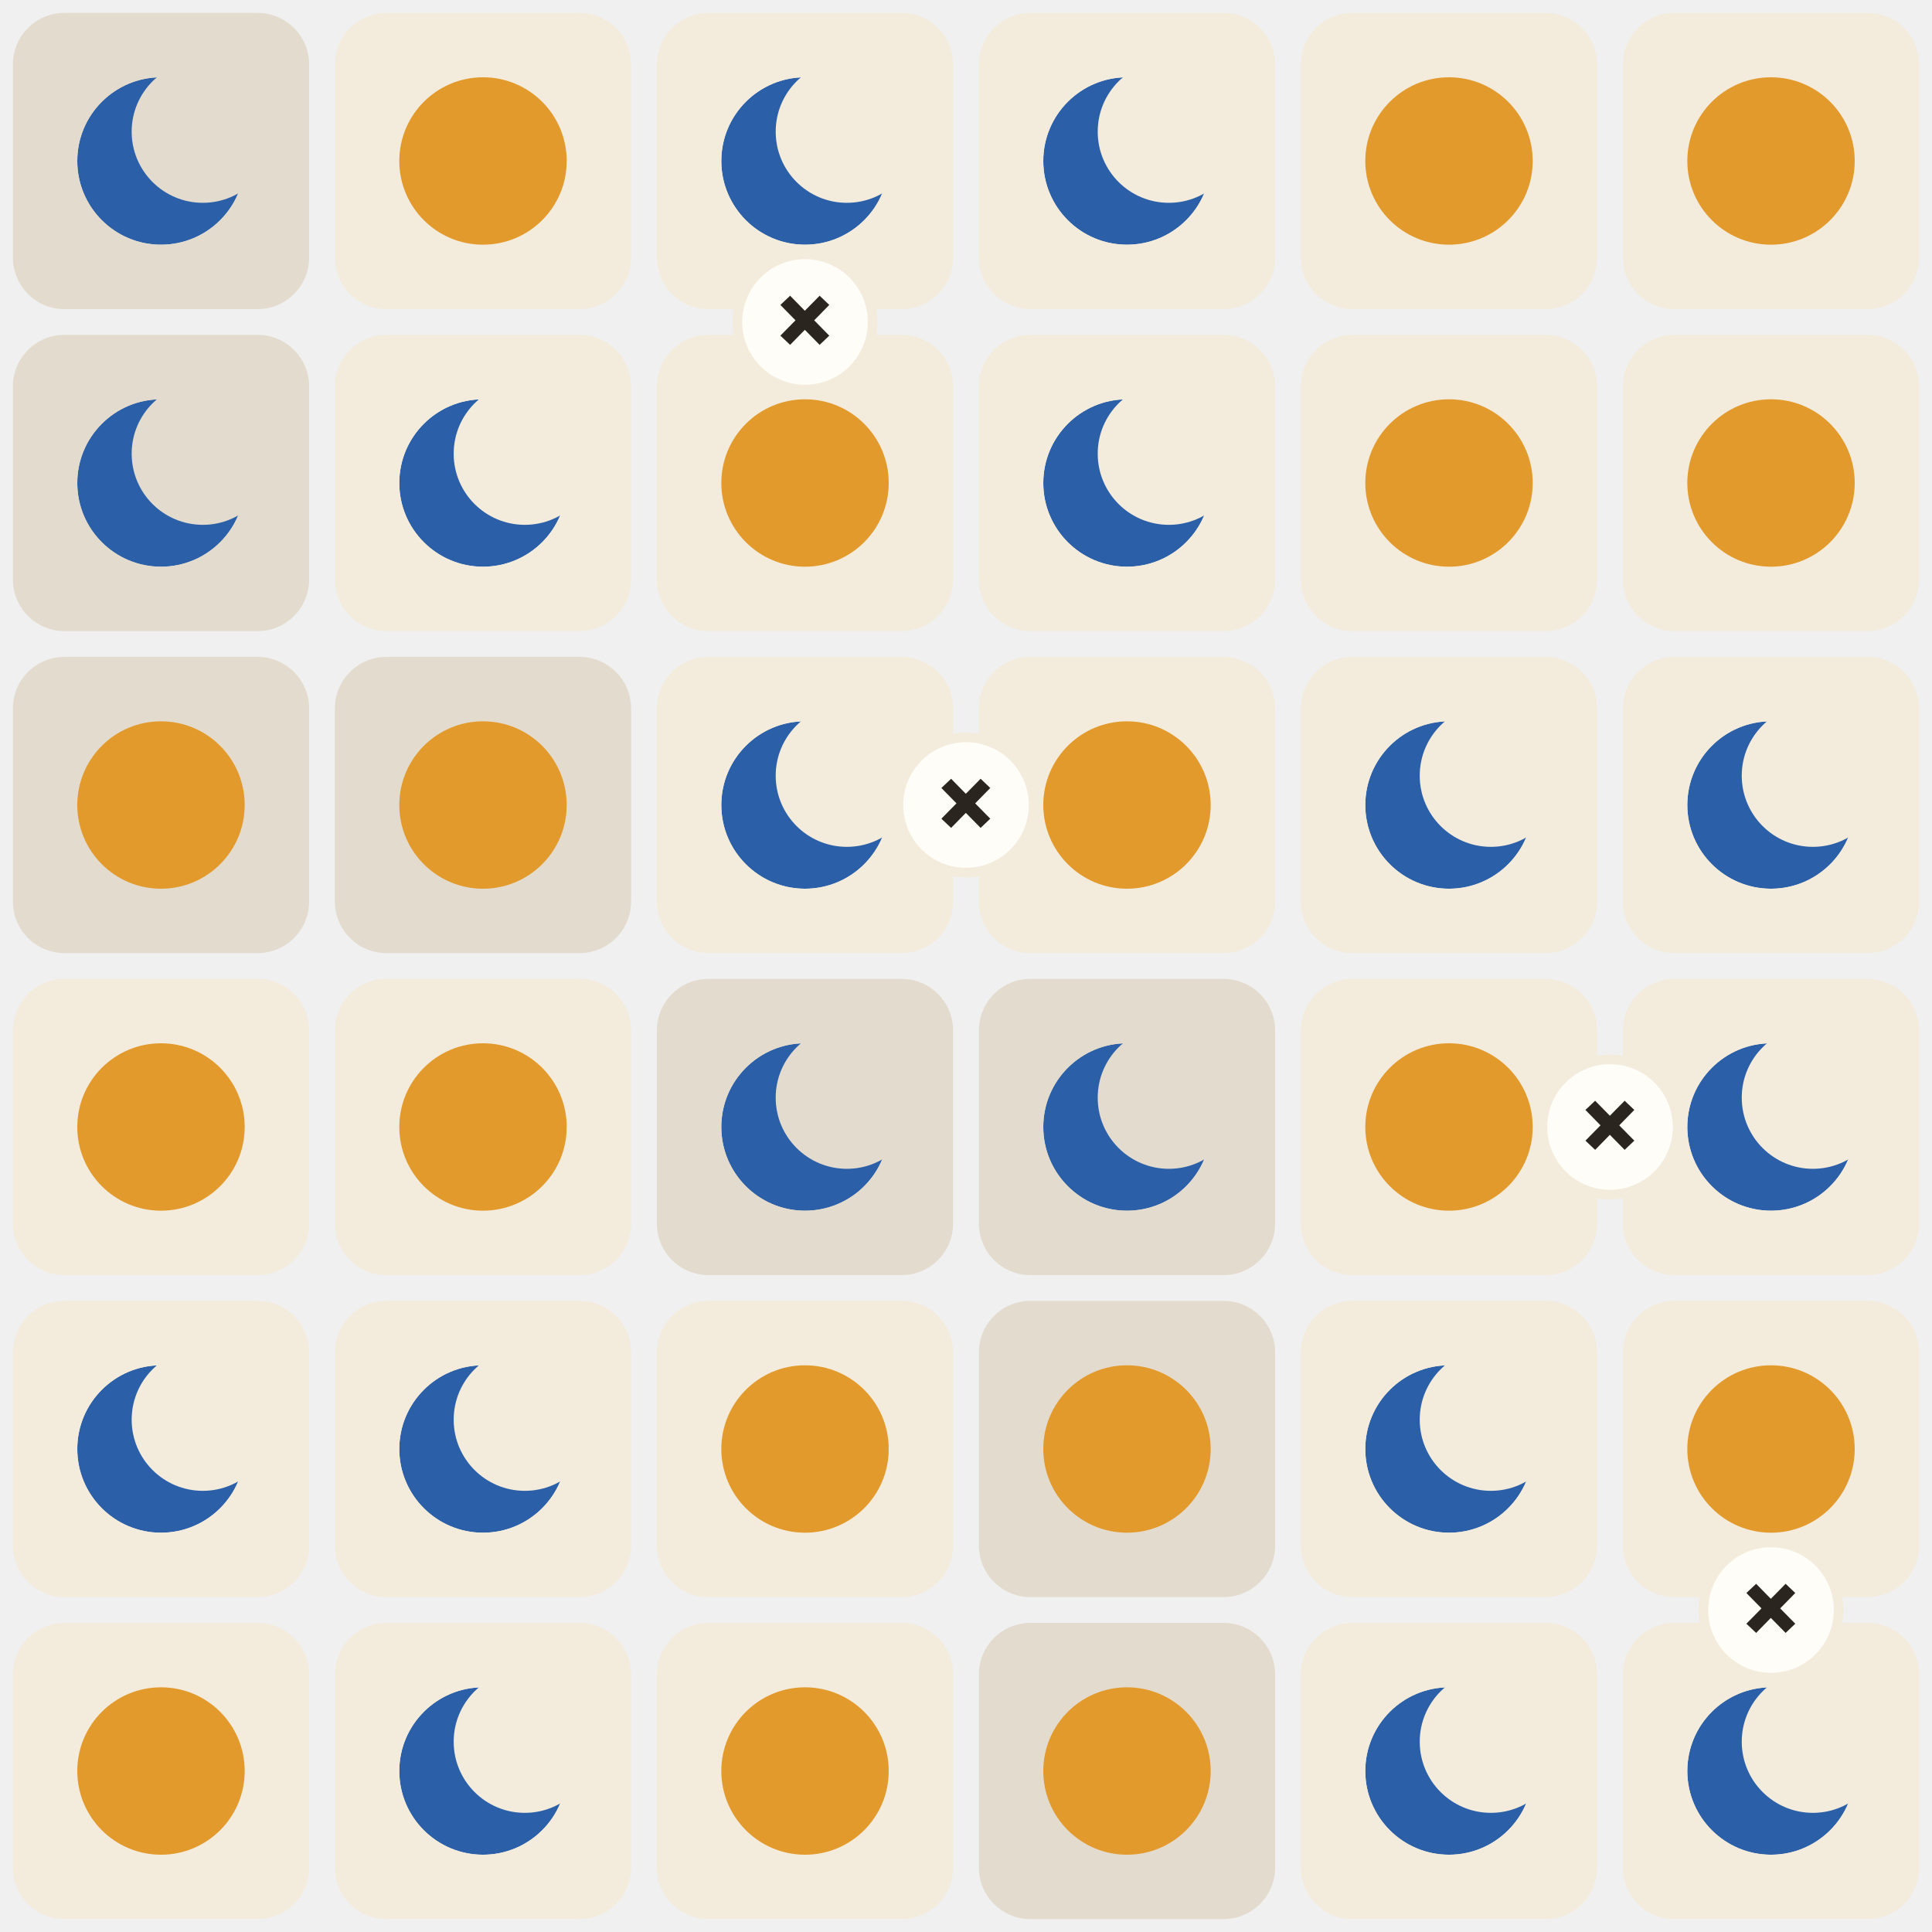
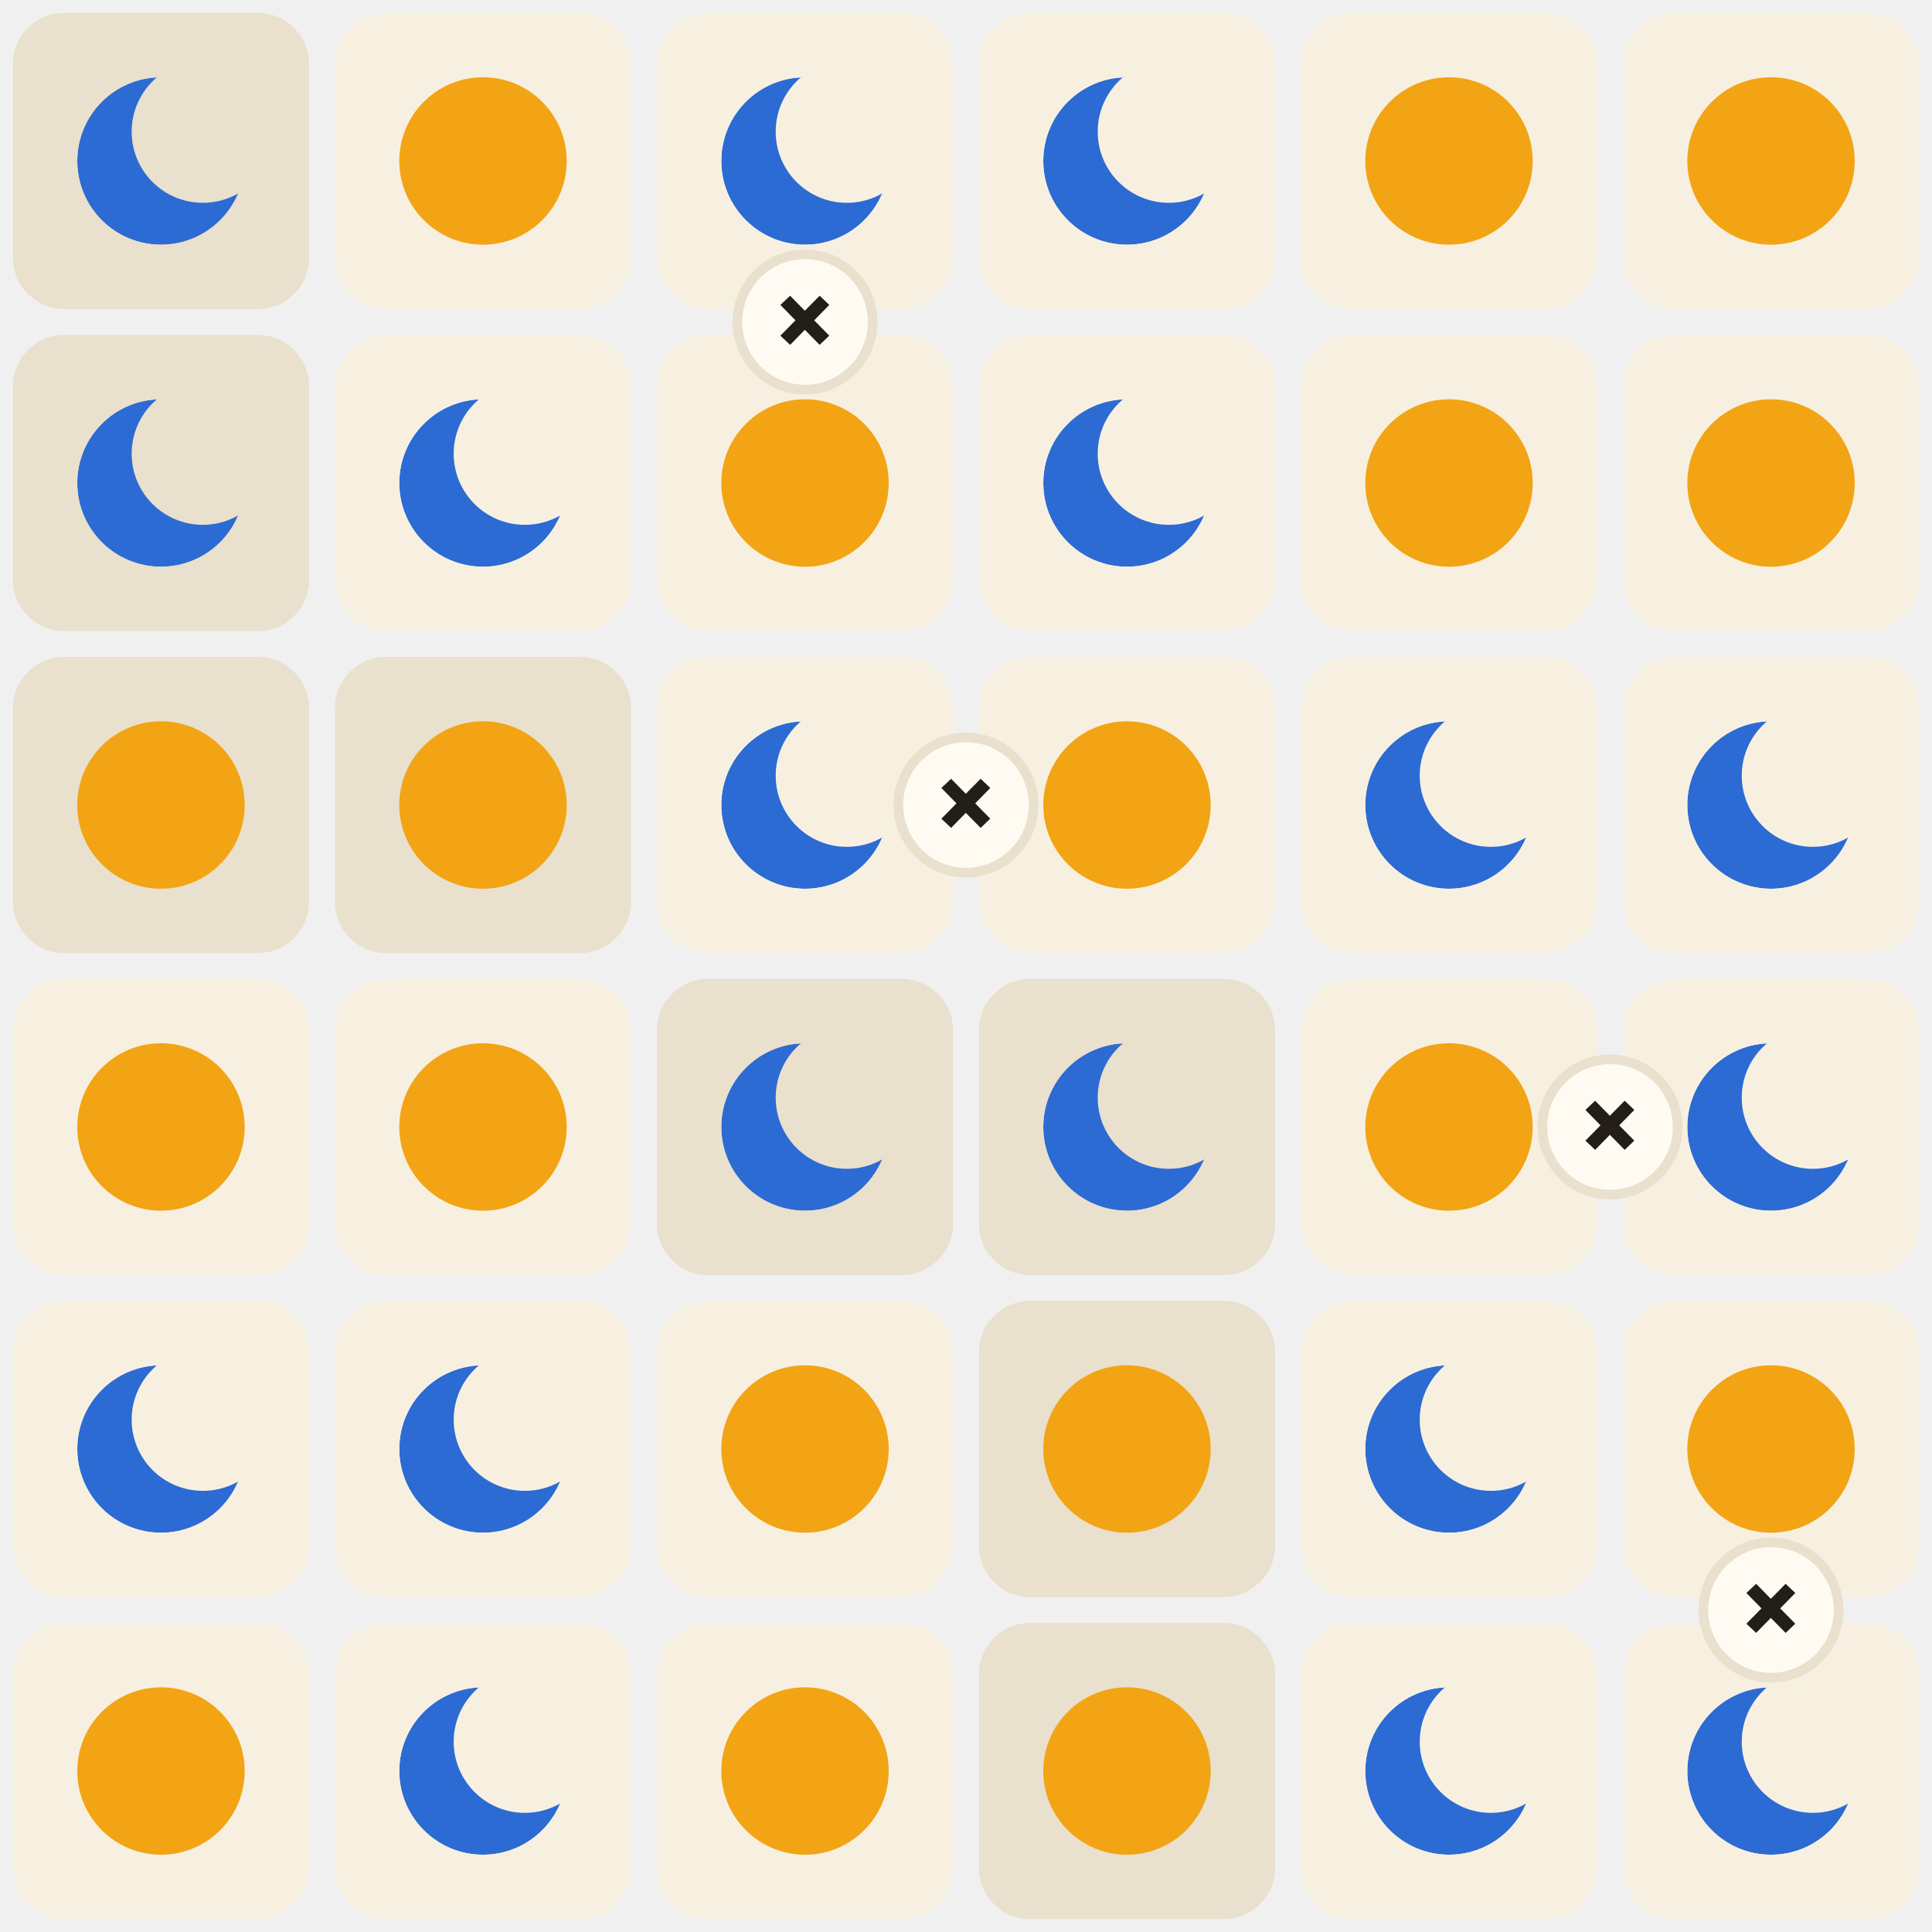
<svg xmlns="http://www.w3.org/2000/svg" viewBox="0 0 400 400" role="img" aria-label="Tango: balanced suns and moons, following the = and × clues">
-   <rect x="2.67" y="2.67" width="61.33" height="61.33" rx="10.67" fill="#e3dcce" />
-   <rect x="69.33" y="2.67" width="61.33" height="61.33" rx="10.67" fill="#F3ECDD" />
-   <rect x="136" y="2.67" width="61.33" height="61.33" rx="10.67" fill="#F3ECDD" />
-   <rect x="202.67" y="2.67" width="61.33" height="61.33" rx="10.67" fill="#F3ECDD" />
-   <rect x="269.33" y="2.67" width="61.33" height="61.33" rx="10.67" fill="#F3ECDD" />
-   <rect x="336" y="2.67" width="61.33" height="61.33" rx="10.67" fill="#F3ECDD" />
-   <rect x="2.67" y="69.33" width="61.33" height="61.33" rx="10.67" fill="#e3dcce" />
-   <rect x="69.33" y="69.33" width="61.33" height="61.33" rx="10.67" fill="#F3ECDD" />
-   <rect x="136" y="69.33" width="61.33" height="61.33" rx="10.67" fill="#F3ECDD" />
-   <rect x="202.67" y="69.33" width="61.33" height="61.33" rx="10.67" fill="#F3ECDD" />
-   <rect x="269.33" y="69.33" width="61.33" height="61.33" rx="10.67" fill="#F3ECDD" />
-   <rect x="336" y="69.33" width="61.33" height="61.33" rx="10.67" fill="#F3ECDD" />
-   <rect x="2.67" y="136" width="61.33" height="61.33" rx="10.67" fill="#e3dcce" />
-   <rect x="69.33" y="136" width="61.33" height="61.33" rx="10.67" fill="#e3dcce" />
-   <rect x="136" y="136" width="61.33" height="61.33" rx="10.67" fill="#F3ECDD" />
-   <rect x="202.67" y="136" width="61.33" height="61.33" rx="10.67" fill="#F3ECDD" />
-   <rect x="269.33" y="136" width="61.33" height="61.33" rx="10.67" fill="#F3ECDD" />
-   <rect x="336" y="136" width="61.33" height="61.33" rx="10.67" fill="#F3ECDD" />
-   <rect x="2.67" y="202.67" width="61.33" height="61.33" rx="10.67" fill="#F3ECDD" />
-   <rect x="69.33" y="202.67" width="61.33" height="61.33" rx="10.67" fill="#F3ECDD" />
-   <rect x="136" y="202.67" width="61.33" height="61.33" rx="10.67" fill="#e3dcce" />
-   <rect x="202.67" y="202.67" width="61.33" height="61.33" rx="10.67" fill="#e3dcce" />
-   <rect x="269.33" y="202.67" width="61.33" height="61.33" rx="10.67" fill="#F3ECDD" />
-   <rect x="336" y="202.67" width="61.33" height="61.33" rx="10.67" fill="#F3ECDD" />
-   <rect x="2.67" y="269.33" width="61.33" height="61.33" rx="10.67" fill="#F3ECDD" />
-   <rect x="69.33" y="269.33" width="61.33" height="61.33" rx="10.67" fill="#F3ECDD" />
-   <rect x="136" y="269.33" width="61.33" height="61.33" rx="10.67" fill="#F3ECDD" />
-   <rect x="202.67" y="269.33" width="61.33" height="61.33" rx="10.67" fill="#e3dcce" />
-   <rect x="269.33" y="269.33" width="61.33" height="61.33" rx="10.67" fill="#F3ECDD" />
-   <rect x="336" y="269.33" width="61.33" height="61.33" rx="10.67" fill="#F3ECDD" />
-   <rect x="2.67" y="336" width="61.33" height="61.33" rx="10.67" fill="#F3ECDD" />
-   <rect x="69.33" y="336" width="61.33" height="61.33" rx="10.67" fill="#F3ECDD" />
-   <rect x="136" y="336" width="61.33" height="61.33" rx="10.67" fill="#F3ECDD" />
-   <rect x="202.67" y="336" width="61.33" height="61.33" rx="10.67" fill="#e3dcce" />
-   <rect x="269.33" y="336" width="61.33" height="61.33" rx="10.67" fill="#F3ECDD" />
-   <rect x="336" y="336" width="61.33" height="61.33" rx="10.67" fill="#F3ECDD" />
+   <rect x="2.67" y="2.67" width="61.33" height="61.33" rx="10.67" fill="#E9E0CD" />
+   <rect x="69.33" y="2.67" width="61.33" height="61.33" rx="10.67" fill="#F7F0E1" />
+   <rect x="136" y="2.67" width="61.33" height="61.33" rx="10.67" fill="#F7F0E1" />
+   <rect x="202.67" y="2.67" width="61.33" height="61.33" rx="10.67" fill="#F7F0E1" />
+   <rect x="269.33" y="2.67" width="61.33" height="61.33" rx="10.67" fill="#F7F0E1" />
+   <rect x="336" y="2.67" width="61.33" height="61.33" rx="10.67" fill="#F7F0E1" />
+   <rect x="2.67" y="69.33" width="61.33" height="61.33" rx="10.67" fill="#E9E0CD" />
+   <rect x="69.33" y="69.33" width="61.33" height="61.33" rx="10.67" fill="#F7F0E1" />
+   <rect x="136" y="69.33" width="61.33" height="61.33" rx="10.67" fill="#F7F0E1" />
+   <rect x="202.67" y="69.33" width="61.33" height="61.33" rx="10.67" fill="#F7F0E1" />
+   <rect x="269.33" y="69.33" width="61.33" height="61.33" rx="10.67" fill="#F7F0E1" />
+   <rect x="336" y="69.33" width="61.33" height="61.33" rx="10.67" fill="#F7F0E1" />
+   <rect x="2.67" y="136" width="61.33" height="61.33" rx="10.67" fill="#E9E0CD" />
+   <rect x="69.33" y="136" width="61.33" height="61.33" rx="10.67" fill="#E9E0CD" />
+   <rect x="136" y="136" width="61.33" height="61.33" rx="10.67" fill="#F7F0E1" />
+   <rect x="202.67" y="136" width="61.33" height="61.33" rx="10.67" fill="#F7F0E1" />
+   <rect x="269.33" y="136" width="61.33" height="61.33" rx="10.67" fill="#F7F0E1" />
+   <rect x="336" y="136" width="61.33" height="61.33" rx="10.67" fill="#F7F0E1" />
+   <rect x="2.67" y="202.67" width="61.33" height="61.33" rx="10.67" fill="#F7F0E1" />
+   <rect x="69.33" y="202.67" width="61.33" height="61.33" rx="10.67" fill="#F7F0E1" />
+   <rect x="136" y="202.67" width="61.33" height="61.33" rx="10.67" fill="#E9E0CD" />
+   <rect x="202.67" y="202.67" width="61.33" height="61.33" rx="10.67" fill="#E9E0CD" />
+   <rect x="269.33" y="202.67" width="61.33" height="61.33" rx="10.67" fill="#F7F0E1" />
+   <rect x="336" y="202.67" width="61.33" height="61.33" rx="10.67" fill="#F7F0E1" />
+   <rect x="2.67" y="269.33" width="61.33" height="61.33" rx="10.67" fill="#F7F0E1" />
+   <rect x="69.33" y="269.33" width="61.33" height="61.33" rx="10.67" fill="#F7F0E1" />
+   <rect x="136" y="269.33" width="61.33" height="61.33" rx="10.67" fill="#F7F0E1" />
+   <rect x="202.67" y="269.33" width="61.33" height="61.33" rx="10.67" fill="#E9E0CD" />
+   <rect x="269.33" y="269.33" width="61.33" height="61.33" rx="10.67" fill="#F7F0E1" />
+   <rect x="336" y="269.33" width="61.33" height="61.33" rx="10.67" fill="#F7F0E1" />
+   <rect x="2.67" y="336" width="61.33" height="61.33" rx="10.67" fill="#F7F0E1" />
+   <rect x="69.33" y="336" width="61.33" height="61.33" rx="10.67" fill="#F7F0E1" />
+   <rect x="136" y="336" width="61.33" height="61.33" rx="10.67" fill="#F7F0E1" />
+   <rect x="202.67" y="336" width="61.33" height="61.33" rx="10.67" fill="#E9E0CD" />
+   <rect x="269.33" y="336" width="61.33" height="61.33" rx="10.67" fill="#F7F0E1" />
+   <rect x="336" y="336" width="61.33" height="61.33" rx="10.67" fill="#F7F0E1" />
  <mask id="m0">
    <circle cx="33.33" cy="33.33" r="17.33" fill="#fff" />
    <circle cx="41.99" cy="27.26" r="14.73" fill="#000" />
  </mask>
-   <circle cx="33.33" cy="33.33" r="17.33" fill="#2B60A8" mask="url(#m0)" />
-   <circle cx="100" cy="33.33" r="17.33" fill="#E39A2D" />
+   <circle cx="33.33" cy="33.33" r="17.33" fill="#2C6BD3" mask="url(#m0)" />
+   <circle cx="100" cy="33.33" r="17.33" fill="#F2A414" />
  <mask id="m2">
    <circle cx="166.67" cy="33.33" r="17.33" fill="#fff" />
    <circle cx="175.33" cy="27.26" r="14.73" fill="#000" />
  </mask>
-   <circle cx="166.67" cy="33.33" r="17.33" fill="#2B60A8" mask="url(#m2)" />
+   <circle cx="166.67" cy="33.33" r="17.33" fill="#2C6BD3" mask="url(#m2)" />
  <mask id="m3">
    <circle cx="233.33" cy="33.33" r="17.33" fill="#fff" />
    <circle cx="242" cy="27.26" r="14.73" fill="#000" />
  </mask>
-   <circle cx="233.33" cy="33.33" r="17.33" fill="#2B60A8" mask="url(#m3)" />
-   <circle cx="300" cy="33.33" r="17.33" fill="#E39A2D" />
-   <circle cx="366.67" cy="33.33" r="17.33" fill="#E39A2D" />
+   <circle cx="233.33" cy="33.33" r="17.33" fill="#2C6BD3" mask="url(#m3)" />
+   <circle cx="300" cy="33.33" r="17.33" fill="#F2A414" />
+   <circle cx="366.67" cy="33.33" r="17.33" fill="#F2A414" />
  <mask id="m6">
    <circle cx="33.33" cy="100" r="17.33" fill="#fff" />
    <circle cx="41.99" cy="93.93" r="14.73" fill="#000" />
  </mask>
-   <circle cx="33.33" cy="100" r="17.33" fill="#2B60A8" mask="url(#m6)" />
+   <circle cx="33.33" cy="100" r="17.33" fill="#2C6BD3" mask="url(#m6)" />
  <mask id="m7">
    <circle cx="100" cy="100" r="17.33" fill="#fff" />
    <circle cx="108.66" cy="93.93" r="14.73" fill="#000" />
  </mask>
-   <circle cx="100" cy="100" r="17.33" fill="#2B60A8" mask="url(#m7)" />
-   <circle cx="166.67" cy="100" r="17.33" fill="#E39A2D" />
+   <circle cx="100" cy="100" r="17.33" fill="#2C6BD3" mask="url(#m7)" />
+   <circle cx="166.67" cy="100" r="17.33" fill="#F2A414" />
  <mask id="m9">
    <circle cx="233.33" cy="100" r="17.33" fill="#fff" />
    <circle cx="242" cy="93.93" r="14.73" fill="#000" />
  </mask>
-   <circle cx="233.33" cy="100" r="17.33" fill="#2B60A8" mask="url(#m9)" />
-   <circle cx="300" cy="100" r="17.33" fill="#E39A2D" />
-   <circle cx="366.67" cy="100" r="17.33" fill="#E39A2D" />
-   <circle cx="33.33" cy="166.67" r="17.33" fill="#E39A2D" />
-   <circle cx="100" cy="166.67" r="17.33" fill="#E39A2D" />
+   <circle cx="233.33" cy="100" r="17.33" fill="#2C6BD3" mask="url(#m9)" />
+   <circle cx="300" cy="100" r="17.33" fill="#F2A414" />
+   <circle cx="366.67" cy="100" r="17.33" fill="#F2A414" />
+   <circle cx="33.33" cy="166.67" r="17.33" fill="#F2A414" />
+   <circle cx="100" cy="166.67" r="17.33" fill="#F2A414" />
  <mask id="m14">
    <circle cx="166.67" cy="166.67" r="17.33" fill="#fff" />
    <circle cx="175.33" cy="160.6" r="14.73" fill="#000" />
  </mask>
-   <circle cx="166.67" cy="166.67" r="17.33" fill="#2B60A8" mask="url(#m14)" />
-   <circle cx="233.33" cy="166.67" r="17.33" fill="#E39A2D" />
+   <circle cx="166.67" cy="166.67" r="17.33" fill="#2C6BD3" mask="url(#m14)" />
+   <circle cx="233.33" cy="166.67" r="17.33" fill="#F2A414" />
  <mask id="m16">
    <circle cx="300" cy="166.67" r="17.33" fill="#fff" />
    <circle cx="308.67" cy="160.6" r="14.73" fill="#000" />
  </mask>
-   <circle cx="300" cy="166.67" r="17.33" fill="#2B60A8" mask="url(#m16)" />
+   <circle cx="300" cy="166.67" r="17.33" fill="#2C6BD3" mask="url(#m16)" />
  <mask id="m17">
    <circle cx="366.67" cy="166.67" r="17.33" fill="#fff" />
    <circle cx="375.34" cy="160.6" r="14.73" fill="#000" />
  </mask>
-   <circle cx="366.67" cy="166.67" r="17.33" fill="#2B60A8" mask="url(#m17)" />
-   <circle cx="33.33" cy="233.33" r="17.33" fill="#E39A2D" />
-   <circle cx="100" cy="233.33" r="17.33" fill="#E39A2D" />
+   <circle cx="366.67" cy="166.67" r="17.33" fill="#2C6BD3" mask="url(#m17)" />
+   <circle cx="33.33" cy="233.33" r="17.33" fill="#F2A414" />
+   <circle cx="100" cy="233.33" r="17.33" fill="#F2A414" />
  <mask id="m20">
    <circle cx="166.67" cy="233.33" r="17.33" fill="#fff" />
    <circle cx="175.33" cy="227.26" r="14.73" fill="#000" />
  </mask>
-   <circle cx="166.67" cy="233.33" r="17.33" fill="#2B60A8" mask="url(#m20)" />
+   <circle cx="166.67" cy="233.33" r="17.33" fill="#2C6BD3" mask="url(#m20)" />
  <mask id="m21">
    <circle cx="233.33" cy="233.33" r="17.33" fill="#fff" />
    <circle cx="242" cy="227.26" r="14.73" fill="#000" />
  </mask>
-   <circle cx="233.33" cy="233.33" r="17.33" fill="#2B60A8" mask="url(#m21)" />
-   <circle cx="300" cy="233.33" r="17.33" fill="#E39A2D" />
+   <circle cx="233.33" cy="233.33" r="17.33" fill="#2C6BD3" mask="url(#m21)" />
+   <circle cx="300" cy="233.33" r="17.33" fill="#F2A414" />
  <mask id="m23">
    <circle cx="366.67" cy="233.33" r="17.33" fill="#fff" />
    <circle cx="375.34" cy="227.26" r="14.73" fill="#000" />
  </mask>
-   <circle cx="366.67" cy="233.33" r="17.33" fill="#2B60A8" mask="url(#m23)" />
+   <circle cx="366.67" cy="233.33" r="17.33" fill="#2C6BD3" mask="url(#m23)" />
  <mask id="m24">
    <circle cx="33.33" cy="300" r="17.33" fill="#fff" />
    <circle cx="41.99" cy="293.93" r="14.73" fill="#000" />
  </mask>
-   <circle cx="33.33" cy="300" r="17.33" fill="#2B60A8" mask="url(#m24)" />
+   <circle cx="33.33" cy="300" r="17.33" fill="#2C6BD3" mask="url(#m24)" />
  <mask id="m25">
    <circle cx="100" cy="300" r="17.33" fill="#fff" />
    <circle cx="108.66" cy="293.93" r="14.73" fill="#000" />
  </mask>
-   <circle cx="100" cy="300" r="17.33" fill="#2B60A8" mask="url(#m25)" />
-   <circle cx="166.67" cy="300" r="17.33" fill="#E39A2D" />
-   <circle cx="233.33" cy="300" r="17.33" fill="#E39A2D" />
+   <circle cx="100" cy="300" r="17.33" fill="#2C6BD3" mask="url(#m25)" />
+   <circle cx="166.67" cy="300" r="17.33" fill="#F2A414" />
+   <circle cx="233.33" cy="300" r="17.33" fill="#F2A414" />
  <mask id="m28">
    <circle cx="300" cy="300" r="17.33" fill="#fff" />
    <circle cx="308.67" cy="293.93" r="14.73" fill="#000" />
  </mask>
-   <circle cx="300" cy="300" r="17.33" fill="#2B60A8" mask="url(#m28)" />
-   <circle cx="366.67" cy="300" r="17.33" fill="#E39A2D" />
-   <circle cx="33.33" cy="366.67" r="17.33" fill="#E39A2D" />
+   <circle cx="300" cy="300" r="17.33" fill="#2C6BD3" mask="url(#m28)" />
+   <circle cx="366.67" cy="300" r="17.33" fill="#F2A414" />
+   <circle cx="33.33" cy="366.67" r="17.33" fill="#F2A414" />
  <mask id="m31">
    <circle cx="100" cy="366.67" r="17.33" fill="#fff" />
    <circle cx="108.66" cy="360.6" r="14.73" fill="#000" />
  </mask>
-   <circle cx="100" cy="366.67" r="17.33" fill="#2B60A8" mask="url(#m31)" />
-   <circle cx="166.67" cy="366.67" r="17.33" fill="#E39A2D" />
-   <circle cx="233.33" cy="366.67" r="17.33" fill="#E39A2D" />
+   <circle cx="100" cy="366.67" r="17.33" fill="#2C6BD3" mask="url(#m31)" />
+   <circle cx="166.67" cy="366.67" r="17.33" fill="#F2A414" />
+   <circle cx="233.33" cy="366.67" r="17.33" fill="#F2A414" />
  <mask id="m34">
    <circle cx="300" cy="366.67" r="17.33" fill="#fff" />
    <circle cx="308.67" cy="360.6" r="14.73" fill="#000" />
  </mask>
-   <circle cx="300" cy="366.67" r="17.33" fill="#2B60A8" mask="url(#m34)" />
+   <circle cx="300" cy="366.67" r="17.33" fill="#2C6BD3" mask="url(#m34)" />
  <mask id="m35">
    <circle cx="366.67" cy="366.67" r="17.33" fill="#fff" />
    <circle cx="375.34" cy="360.6" r="14.73" fill="#000" />
  </mask>
-   <circle cx="366.67" cy="366.67" r="17.33" fill="#2B60A8" mask="url(#m35)" />
-   <circle cx="200" cy="166.67" r="14" fill="#FFFDF8" stroke="#F3ECDD" stroke-width="2" />
-   <text x="200" y="173.47" font-family="ui-rounded, -apple-system, BlinkMacSystemFont, Segoe UI, Roboto, sans-serif" font-size="21.33" font-weight="800" fill="#2B2520" text-anchor="middle">×</text>
-   <circle cx="333.34" cy="233.33" r="14" fill="#FFFDF8" stroke="#F3ECDD" stroke-width="2" />
-   <text x="333.34" y="240.13" font-family="ui-rounded, -apple-system, BlinkMacSystemFont, Segoe UI, Roboto, sans-serif" font-size="21.33" font-weight="800" fill="#2B2520" text-anchor="middle">×</text>
-   <circle cx="166.67" cy="66.66" r="14" fill="#FFFDF8" stroke="#F3ECDD" stroke-width="2" />
-   <text x="166.67" y="73.46" font-family="ui-rounded, -apple-system, BlinkMacSystemFont, Segoe UI, Roboto, sans-serif" font-size="21.33" font-weight="800" fill="#2B2520" text-anchor="middle">×</text>
-   <circle cx="366.67" cy="333.34" r="14" fill="#FFFDF8" stroke="#F3ECDD" stroke-width="2" />
-   <text x="366.67" y="340.14" font-family="ui-rounded, -apple-system, BlinkMacSystemFont, Segoe UI, Roboto, sans-serif" font-size="21.33" font-weight="800" fill="#2B2520" text-anchor="middle">×</text>
+   <circle cx="366.67" cy="366.67" r="17.33" fill="#2C6BD3" mask="url(#m35)" />
+   <circle cx="200" cy="166.67" r="14" fill="#FFFBF3" stroke="#E9E0CD" stroke-width="2" />
+   <text x="200" y="173.47" font-family="'Schibsted Grotesk Variable', 'Schibsted Grotesk', ui-sans-serif, system-ui, -apple-system, 'Segoe UI', Roboto, sans-serif" font-size="21.33" font-weight="800" fill="#231E18" text-anchor="middle">×</text>
+   <circle cx="333.34" cy="233.33" r="14" fill="#FFFBF3" stroke="#E9E0CD" stroke-width="2" />
+   <text x="333.34" y="240.13" font-family="'Schibsted Grotesk Variable', 'Schibsted Grotesk', ui-sans-serif, system-ui, -apple-system, 'Segoe UI', Roboto, sans-serif" font-size="21.33" font-weight="800" fill="#231E18" text-anchor="middle">×</text>
+   <circle cx="166.67" cy="66.66" r="14" fill="#FFFBF3" stroke="#E9E0CD" stroke-width="2" />
+   <text x="166.67" y="73.46" font-family="'Schibsted Grotesk Variable', 'Schibsted Grotesk', ui-sans-serif, system-ui, -apple-system, 'Segoe UI', Roboto, sans-serif" font-size="21.33" font-weight="800" fill="#231E18" text-anchor="middle">×</text>
+   <circle cx="366.67" cy="333.34" r="14" fill="#FFFBF3" stroke="#E9E0CD" stroke-width="2" />
+   <text x="366.67" y="340.14" font-family="'Schibsted Grotesk Variable', 'Schibsted Grotesk', ui-sans-serif, system-ui, -apple-system, 'Segoe UI', Roboto, sans-serif" font-size="21.33" font-weight="800" fill="#231E18" text-anchor="middle">×</text>
</svg>
